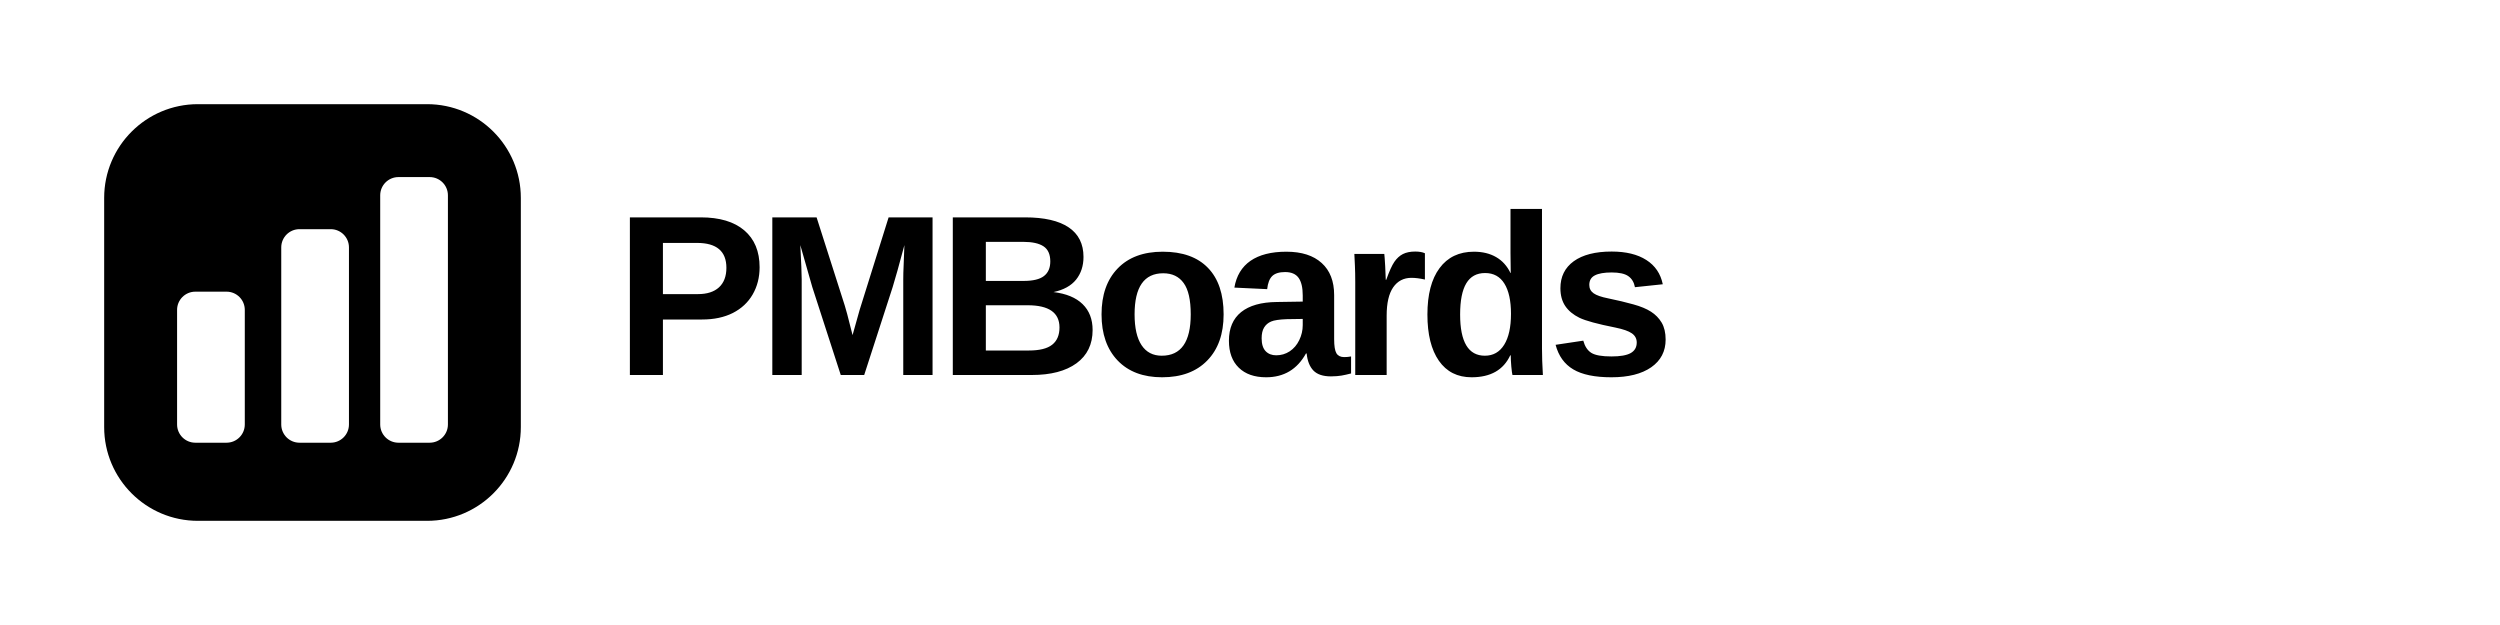
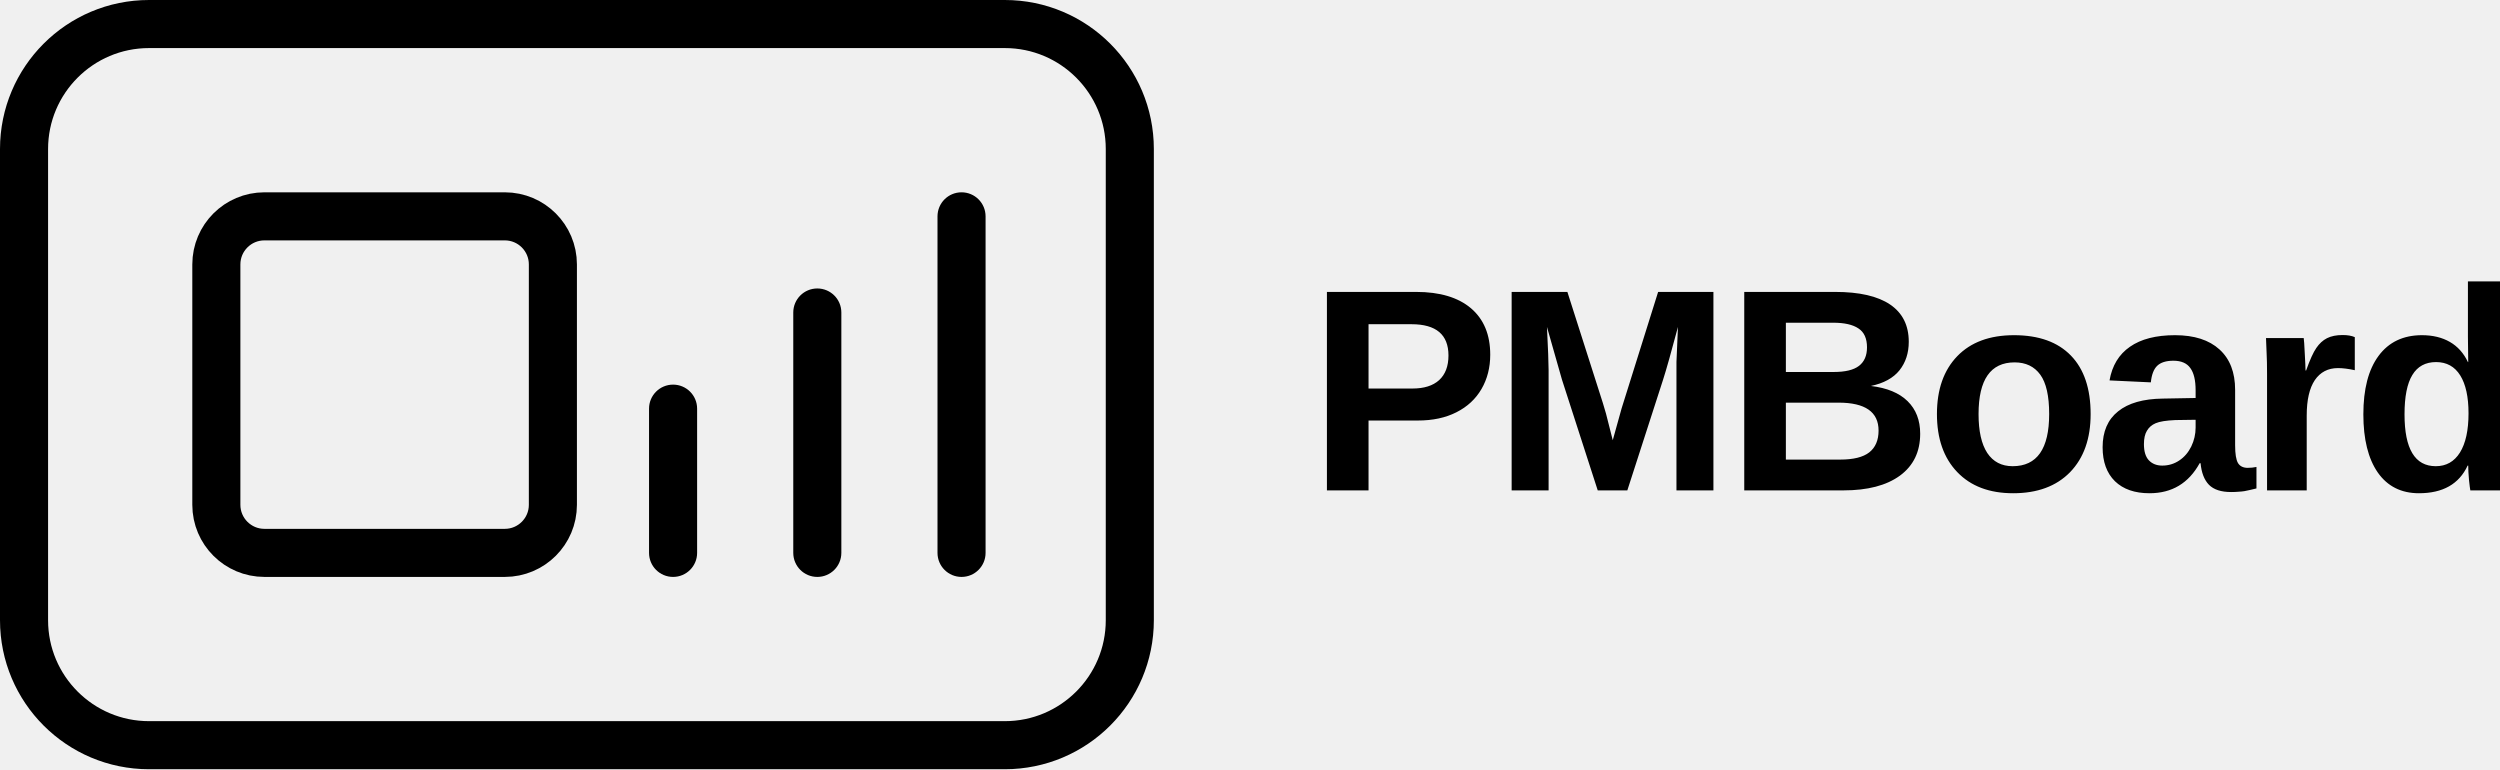
- <svg xmlns="http://www.w3.org/2000/svg" width="480" height="120" viewBox="0 0 480 120">
-   <rect width="480" height="120" fill="white" />
-   <rect x="20" y="20" width="80" height="80" rx="18" fill="#000000" />
-   <rect x="34" y="56" width="13" height="29" rx="3.5" fill="white" />
-   <rect x="54" y="44" width="13" height="41" rx="3.5" fill="white" />
-   <rect x="73" y="34" width="13" height="51" rx="3.5" fill="white" />
-   <text x="118" y="72" font-family="'Space Grotesk', Arial, sans-serif" font-size="44" font-weight="700" fill="#000000" letter-spacing="-2">PMBoards</text>
+ <svg xmlns="http://www.w3.org/2000/svg" width="260" height="80" viewBox="0 0 260 80" fill="none">
+   <rect x="2.5" y="2.5" width="115" height="75" rx="13" stroke="black" stroke-width="5" fill="none" />
+   <rect x="22.5" y="22.5" width="35" height="35" rx="5" stroke="black" stroke-width="5" fill="none" />
+   <rect x="67.5" y="40" width="5" height="20" rx="2.5" fill="black" />
+   <rect x="82.5" y="30" width="5" height="30" rx="2.5" fill="black" />
+   <rect x="97.5" y="20" width="5" height="40" rx="2.5" fill="black" />
+   <text x="136" y="51" font-family="'Space Grotesk', Arial, sans-serif" font-size="30" font-weight="700" fill="black" letter-spacing="-0.8">PMBoards</text>
</svg>
